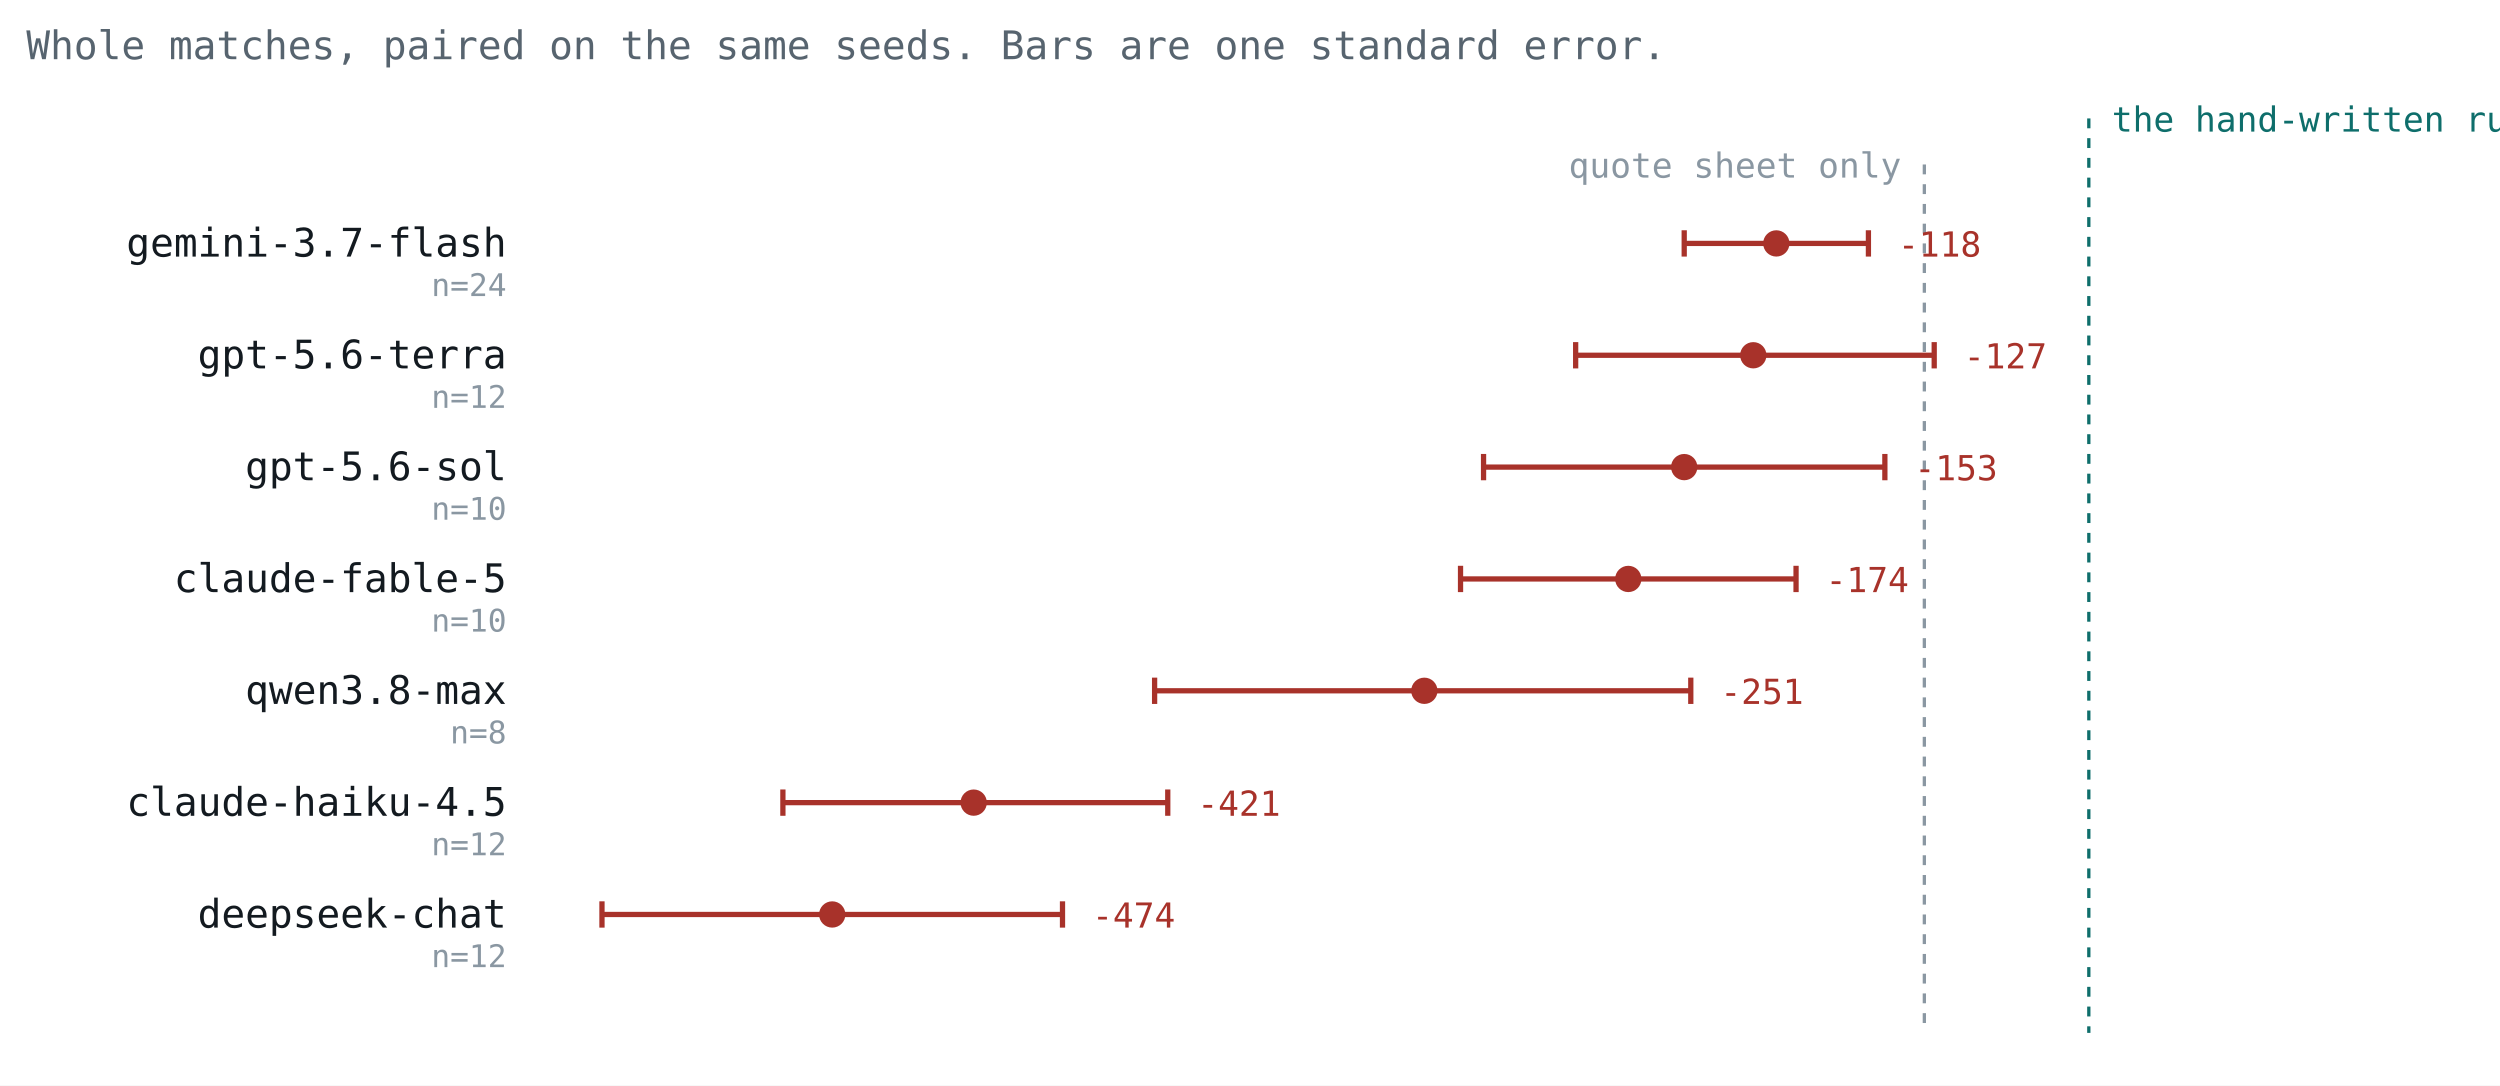
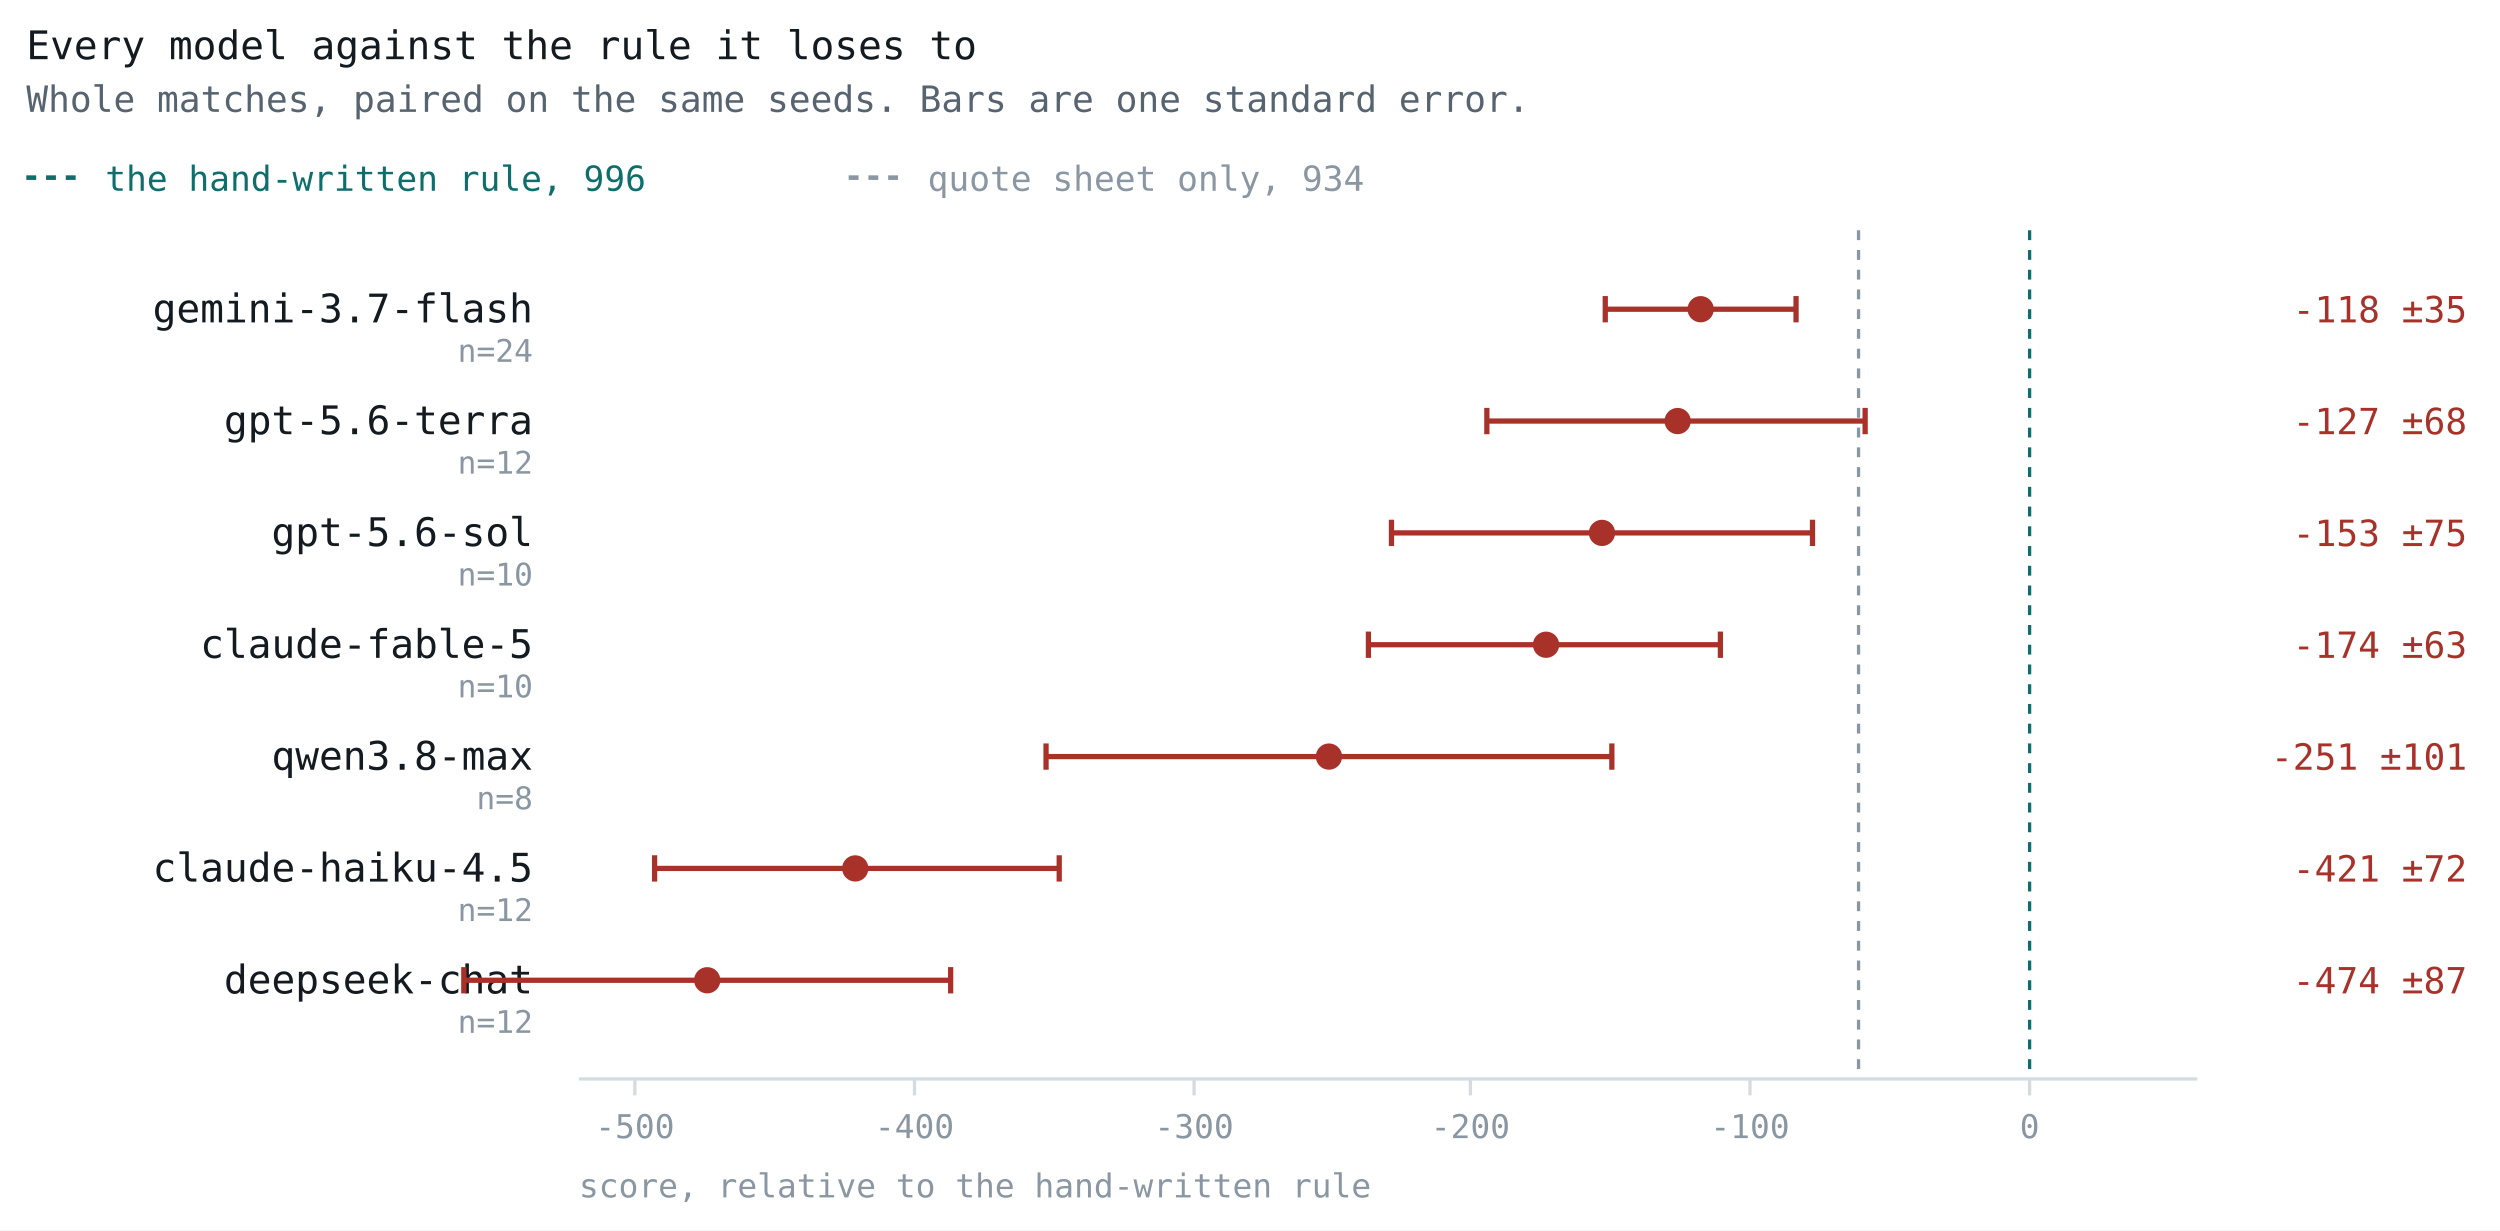
- <svg xmlns="http://www.w3.org/2000/svg" viewBox="0 0 760 330" width="760" height="330" font-family="ui-monospace,SFMono-Regular,Menlo,monospace">
-   <rect width="760" height="330" fill="#FFFFFF" />
-   <text x="8" y="18" font-size="12" fill="#57646F">Whole matches, paired on the same seeds. Bars are one standard error.</text>
-   <line x1="635" y1="36" x2="635" y2="314" stroke="#0E6E6B" stroke-width="1" stroke-dasharray="3 3" />
-   <text x="642" y="40" font-size="10.5" fill="#0E6E6B" text-anchor="start">the hand-written rule</text>
-   <line x1="585" y1="50" x2="585" y2="314" stroke="#8A97A2" stroke-width="1" stroke-dasharray="3 3" />
-   <text x="578" y="54" font-size="10.5" fill="#8A97A2" text-anchor="end">quote sheet only</text>
-   <text x="154" y="78" font-size="12" fill="#131A20" text-anchor="end">gemini-3.7-flash</text>
-   <text x="154" y="90" font-size="9.5" fill="#8A97A2" text-anchor="end">n=24</text>
-   <line x1="512" y1="74" x2="568" y2="74" stroke="#A8322A" stroke-width="1.6" />
-   <line x1="512" y1="70" x2="512" y2="78" stroke="#A8322A" stroke-width="1.6" />
-   <line x1="568" y1="70" x2="568" y2="78" stroke="#A8322A" stroke-width="1.6" />
-   <circle cx="540" cy="74" r="4" fill="#A8322A" />
-   <text x="577" y="78" font-size="10.5" fill="#A8322A">-118</text>
-   <text x="154" y="112" font-size="12" fill="#131A20" text-anchor="end">gpt-5.6-terra</text>
-   <text x="154" y="124" font-size="9.5" fill="#8A97A2" text-anchor="end">n=12</text>
-   <line x1="479" y1="108" x2="588" y2="108" stroke="#A8322A" stroke-width="1.6" />
-   <line x1="479" y1="104" x2="479" y2="112" stroke="#A8322A" stroke-width="1.6" />
-   <line x1="588" y1="104" x2="588" y2="112" stroke="#A8322A" stroke-width="1.6" />
-   <circle cx="533" cy="108" r="4" fill="#A8322A" />
-   <text x="597" y="112" font-size="10.5" fill="#A8322A">-127</text>
-   <text x="154" y="146" font-size="12" fill="#131A20" text-anchor="end">gpt-5.6-sol</text>
-   <text x="154" y="158" font-size="9.5" fill="#8A97A2" text-anchor="end">n=10</text>
-   <line x1="451" y1="142" x2="573" y2="142" stroke="#A8322A" stroke-width="1.6" />
-   <line x1="451" y1="138" x2="451" y2="146" stroke="#A8322A" stroke-width="1.6" />
-   <line x1="573" y1="138" x2="573" y2="146" stroke="#A8322A" stroke-width="1.6" />
-   <circle cx="512" cy="142" r="4" fill="#A8322A" />
-   <text x="582" y="146" font-size="10.5" fill="#A8322A">-153</text>
-   <text x="154" y="180" font-size="12" fill="#131A20" text-anchor="end">claude-fable-5</text>
-   <text x="154" y="192" font-size="9.5" fill="#8A97A2" text-anchor="end">n=10</text>
-   <line x1="444" y1="176" x2="546" y2="176" stroke="#A8322A" stroke-width="1.6" />
-   <line x1="444" y1="172" x2="444" y2="180" stroke="#A8322A" stroke-width="1.6" />
-   <line x1="546" y1="172" x2="546" y2="180" stroke="#A8322A" stroke-width="1.6" />
-   <circle cx="495" cy="176" r="4" fill="#A8322A" />
-   <text x="555" y="180" font-size="10.5" fill="#A8322A">-174</text>
-   <text x="154" y="214" font-size="12" fill="#131A20" text-anchor="end">qwen3.8-max</text>
-   <text x="154" y="226" font-size="9.5" fill="#8A97A2" text-anchor="end">n=8</text>
-   <line x1="351" y1="210" x2="514" y2="210" stroke="#A8322A" stroke-width="1.6" />
-   <line x1="351" y1="206" x2="351" y2="214" stroke="#A8322A" stroke-width="1.6" />
-   <line x1="514" y1="206" x2="514" y2="214" stroke="#A8322A" stroke-width="1.6" />
-   <circle cx="433" cy="210" r="4" fill="#A8322A" />
-   <text x="523" y="214" font-size="10.5" fill="#A8322A">-251</text>
-   <text x="154" y="248" font-size="12" fill="#131A20" text-anchor="end">claude-haiku-4.5</text>
-   <text x="154" y="260" font-size="9.5" fill="#8A97A2" text-anchor="end">n=12</text>
-   <line x1="238" y1="244" x2="355" y2="244" stroke="#A8322A" stroke-width="1.6" />
-   <line x1="238" y1="240" x2="238" y2="248" stroke="#A8322A" stroke-width="1.6" />
-   <line x1="355" y1="240" x2="355" y2="248" stroke="#A8322A" stroke-width="1.6" />
-   <circle cx="296" cy="244" r="4" fill="#A8322A" />
-   <text x="364" y="248" font-size="10.5" fill="#A8322A">-421</text>
-   <text x="154" y="282" font-size="12" fill="#131A20" text-anchor="end">deepseek-chat</text>
-   <text x="154" y="294" font-size="9.5" fill="#8A97A2" text-anchor="end">n=12</text>
-   <line x1="183" y1="278" x2="323" y2="278" stroke="#A8322A" stroke-width="1.6" />
-   <line x1="183" y1="274" x2="183" y2="282" stroke="#A8322A" stroke-width="1.6" />
-   <line x1="323" y1="274" x2="323" y2="282" stroke="#A8322A" stroke-width="1.6" />
-   <circle cx="253" cy="278" r="4" fill="#A8322A" />
-   <text x="332" y="282" font-size="10.5" fill="#A8322A">-474</text>
+ <svg xmlns="http://www.w3.org/2000/svg" viewBox="0 0 760 374" width="760" height="374" font-family="ui-monospace,SFMono-Regular,Menlo,monospace">
+   <rect width="760" height="374" fill="#FFFFFF" />
+   <text x="8" y="18" font-size="12" fill="#131A20">Every model against the rule it loses to</text>
+   <text x="8" y="34" font-size="11" fill="#57646F">Whole matches, paired on the same seeds. Bars are one standard error.</text>
+   <line x1="8" y1="54" x2="26" y2="54" stroke="#0E6E6B" stroke-width="1.4" stroke-dasharray="3 3" />
+   <text x="32" y="58" font-size="10.5" fill="#0E6E6B">the hand-written rule, 996</text>
+   <line x1="258" y1="54" x2="276" y2="54" stroke="#8A97A2" stroke-width="1.4" stroke-dasharray="3 3" />
+   <text x="282" y="58" font-size="10.5" fill="#8A97A2">quote sheet only, 934</text>
+   <line x1="617" y1="70" x2="617" y2="328" stroke="#0E6E6B" stroke-width="1" stroke-dasharray="3 3" />
+   <line x1="565" y1="70" x2="565" y2="328" stroke="#8A97A2" stroke-width="1" stroke-dasharray="3 3" />
+   <text x="162" y="98" font-size="12" fill="#131A20" text-anchor="end">gemini-3.7-flash</text>
+   <text x="162" y="110" font-size="9.5" fill="#8A97A2" text-anchor="end">n=24</text>
+   <line x1="488" y1="94" x2="546" y2="94" stroke="#A8322A" stroke-width="1.6" />
+   <line x1="488" y1="90" x2="488" y2="98" stroke="#A8322A" stroke-width="1.6" />
+   <line x1="546" y1="90" x2="546" y2="98" stroke="#A8322A" stroke-width="1.6" />
+   <circle cx="517" cy="94" r="4" fill="#A8322A" />
+   <text x="750" y="98" font-size="11" fill="#A8322A" text-anchor="end">-118 ±35</text>
+   <text x="162" y="132" font-size="12" fill="#131A20" text-anchor="end">gpt-5.6-terra</text>
+   <text x="162" y="144" font-size="9.5" fill="#8A97A2" text-anchor="end">n=12</text>
+   <line x1="452" y1="128" x2="567" y2="128" stroke="#A8322A" stroke-width="1.6" />
+   <line x1="452" y1="124" x2="452" y2="132" stroke="#A8322A" stroke-width="1.6" />
+   <line x1="567" y1="124" x2="567" y2="132" stroke="#A8322A" stroke-width="1.6" />
+   <circle cx="510" cy="128" r="4" fill="#A8322A" />
+   <text x="750" y="132" font-size="11" fill="#A8322A" text-anchor="end">-127 ±68</text>
+   <text x="162" y="166" font-size="12" fill="#131A20" text-anchor="end">gpt-5.6-sol</text>
+   <text x="162" y="178" font-size="9.5" fill="#8A97A2" text-anchor="end">n=10</text>
+   <line x1="423" y1="162" x2="551" y2="162" stroke="#A8322A" stroke-width="1.6" />
+   <line x1="423" y1="158" x2="423" y2="166" stroke="#A8322A" stroke-width="1.6" />
+   <line x1="551" y1="158" x2="551" y2="166" stroke="#A8322A" stroke-width="1.6" />
+   <circle cx="487" cy="162" r="4" fill="#A8322A" />
+   <text x="750" y="166" font-size="11" fill="#A8322A" text-anchor="end">-153 ±75</text>
+   <text x="162" y="200" font-size="12" fill="#131A20" text-anchor="end">claude-fable-5</text>
+   <text x="162" y="212" font-size="9.5" fill="#8A97A2" text-anchor="end">n=10</text>
+   <line x1="416" y1="196" x2="523" y2="196" stroke="#A8322A" stroke-width="1.6" />
+   <line x1="416" y1="192" x2="416" y2="200" stroke="#A8322A" stroke-width="1.6" />
+   <line x1="523" y1="192" x2="523" y2="200" stroke="#A8322A" stroke-width="1.6" />
+   <circle cx="470" cy="196" r="4" fill="#A8322A" />
+   <text x="750" y="200" font-size="11" fill="#A8322A" text-anchor="end">-174 ±63</text>
+   <text x="162" y="234" font-size="12" fill="#131A20" text-anchor="end">qwen3.8-max</text>
+   <text x="162" y="246" font-size="9.5" fill="#8A97A2" text-anchor="end">n=8</text>
+   <line x1="318" y1="230" x2="490" y2="230" stroke="#A8322A" stroke-width="1.6" />
+   <line x1="318" y1="226" x2="318" y2="234" stroke="#A8322A" stroke-width="1.6" />
+   <line x1="490" y1="226" x2="490" y2="234" stroke="#A8322A" stroke-width="1.6" />
+   <circle cx="404" cy="230" r="4" fill="#A8322A" />
+   <text x="750" y="234" font-size="11" fill="#A8322A" text-anchor="end">-251 ±101</text>
+   <text x="162" y="268" font-size="12" fill="#131A20" text-anchor="end">claude-haiku-4.5</text>
+   <text x="162" y="280" font-size="9.5" fill="#8A97A2" text-anchor="end">n=12</text>
+   <line x1="199" y1="264" x2="322" y2="264" stroke="#A8322A" stroke-width="1.6" />
+   <line x1="199" y1="260" x2="199" y2="268" stroke="#A8322A" stroke-width="1.6" />
+   <line x1="322" y1="260" x2="322" y2="268" stroke="#A8322A" stroke-width="1.6" />
+   <circle cx="260" cy="264" r="4" fill="#A8322A" />
+   <text x="750" y="268" font-size="11" fill="#A8322A" text-anchor="end">-421 ±72</text>
+   <text x="162" y="302" font-size="12" fill="#131A20" text-anchor="end">deepseek-chat</text>
+   <text x="162" y="314" font-size="9.5" fill="#8A97A2" text-anchor="end">n=12</text>
+   <line x1="141" y1="298" x2="289" y2="298" stroke="#A8322A" stroke-width="1.6" />
+   <line x1="141" y1="294" x2="141" y2="302" stroke="#A8322A" stroke-width="1.6" />
+   <line x1="289" y1="294" x2="289" y2="302" stroke="#A8322A" stroke-width="1.6" />
+   <circle cx="215" cy="298" r="4" fill="#A8322A" />
+   <text x="750" y="302" font-size="11" fill="#A8322A" text-anchor="end">-474 ±87</text>
+   <line x1="176" y1="328" x2="668" y2="328" stroke="#D4DCE1" stroke-width="1" />
+   <line x1="193" y1="328" x2="193" y2="333" stroke="#D4DCE1" stroke-width="1" />
+   <text x="193" y="346" font-size="10" fill="#8A97A2" text-anchor="middle">-500</text>
+   <line x1="278" y1="328" x2="278" y2="333" stroke="#D4DCE1" stroke-width="1" />
+   <text x="278" y="346" font-size="10" fill="#8A97A2" text-anchor="middle">-400</text>
+   <line x1="363" y1="328" x2="363" y2="333" stroke="#D4DCE1" stroke-width="1" />
+   <text x="363" y="346" font-size="10" fill="#8A97A2" text-anchor="middle">-300</text>
+   <line x1="447" y1="328" x2="447" y2="333" stroke="#D4DCE1" stroke-width="1" />
+   <text x="447" y="346" font-size="10" fill="#8A97A2" text-anchor="middle">-200</text>
+   <line x1="532" y1="328" x2="532" y2="333" stroke="#D4DCE1" stroke-width="1" />
+   <text x="532" y="346" font-size="10" fill="#8A97A2" text-anchor="middle">-100</text>
+   <line x1="617" y1="328" x2="617" y2="333" stroke="#D4DCE1" stroke-width="1" />
+   <text x="617" y="346" font-size="10" fill="#8A97A2" text-anchor="middle">0</text>
+   <text x="176" y="364" font-size="10" fill="#8A97A2">score, relative to the hand-written rule</text>
</svg>
